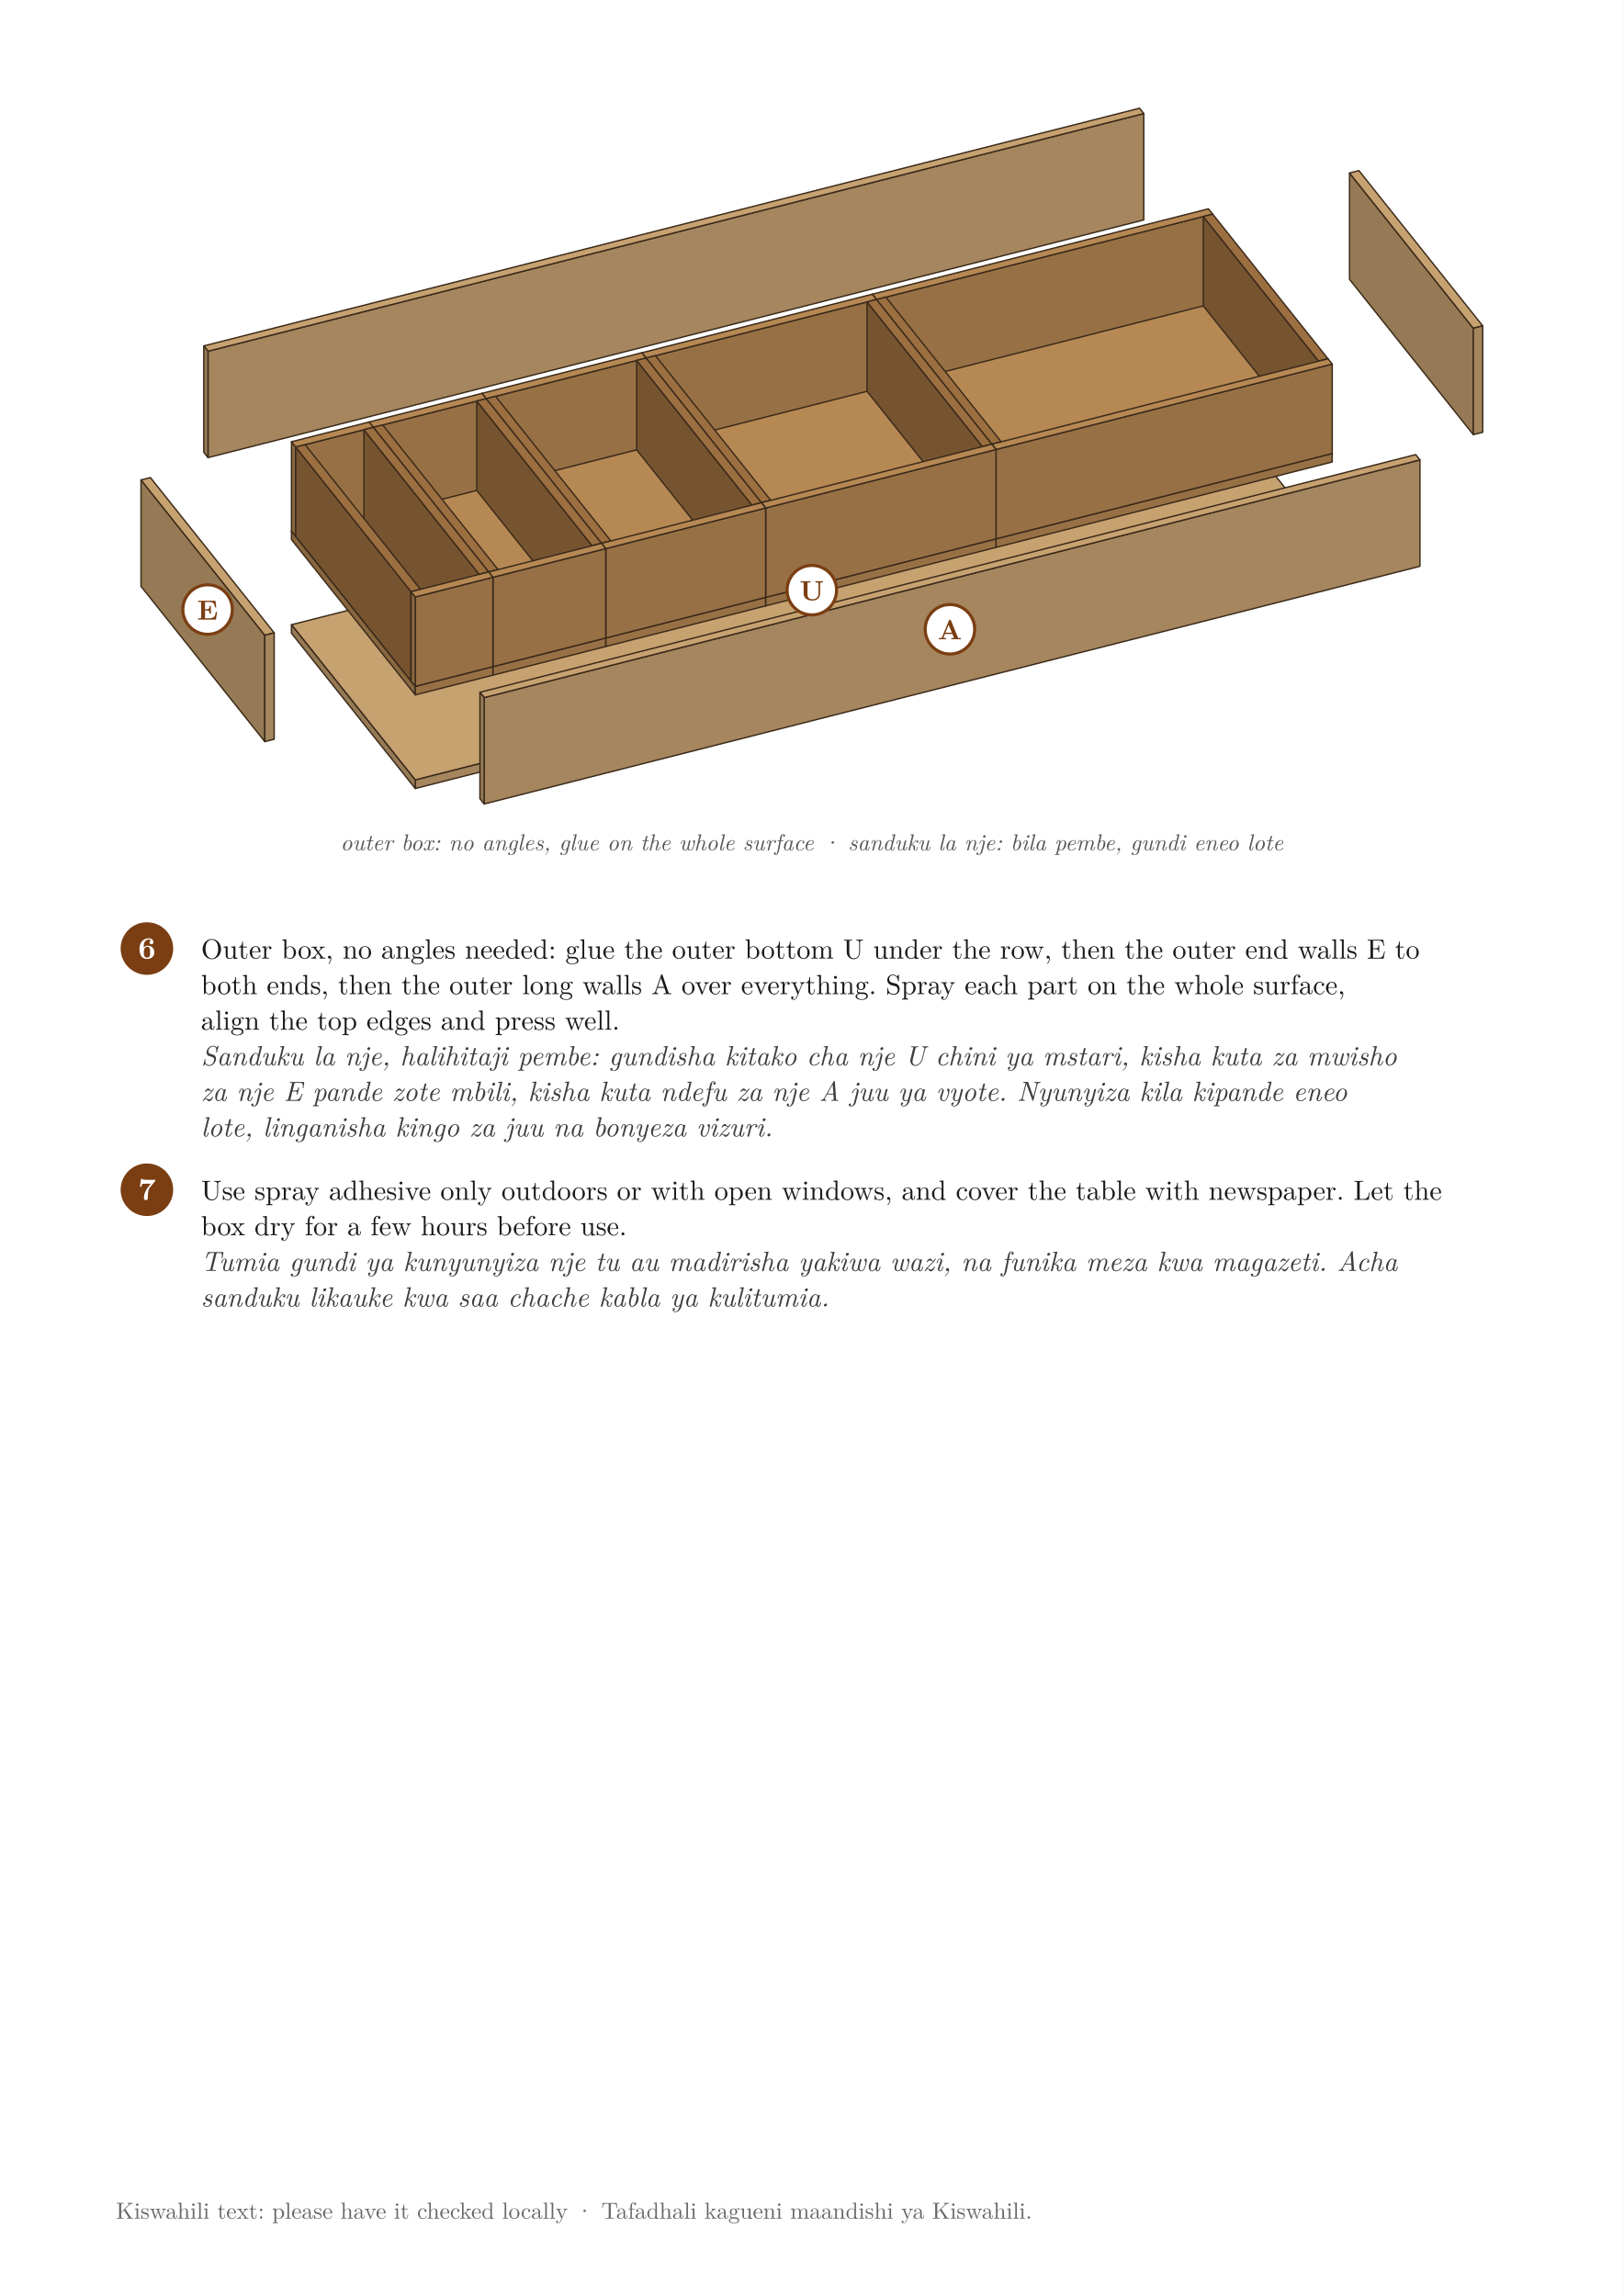
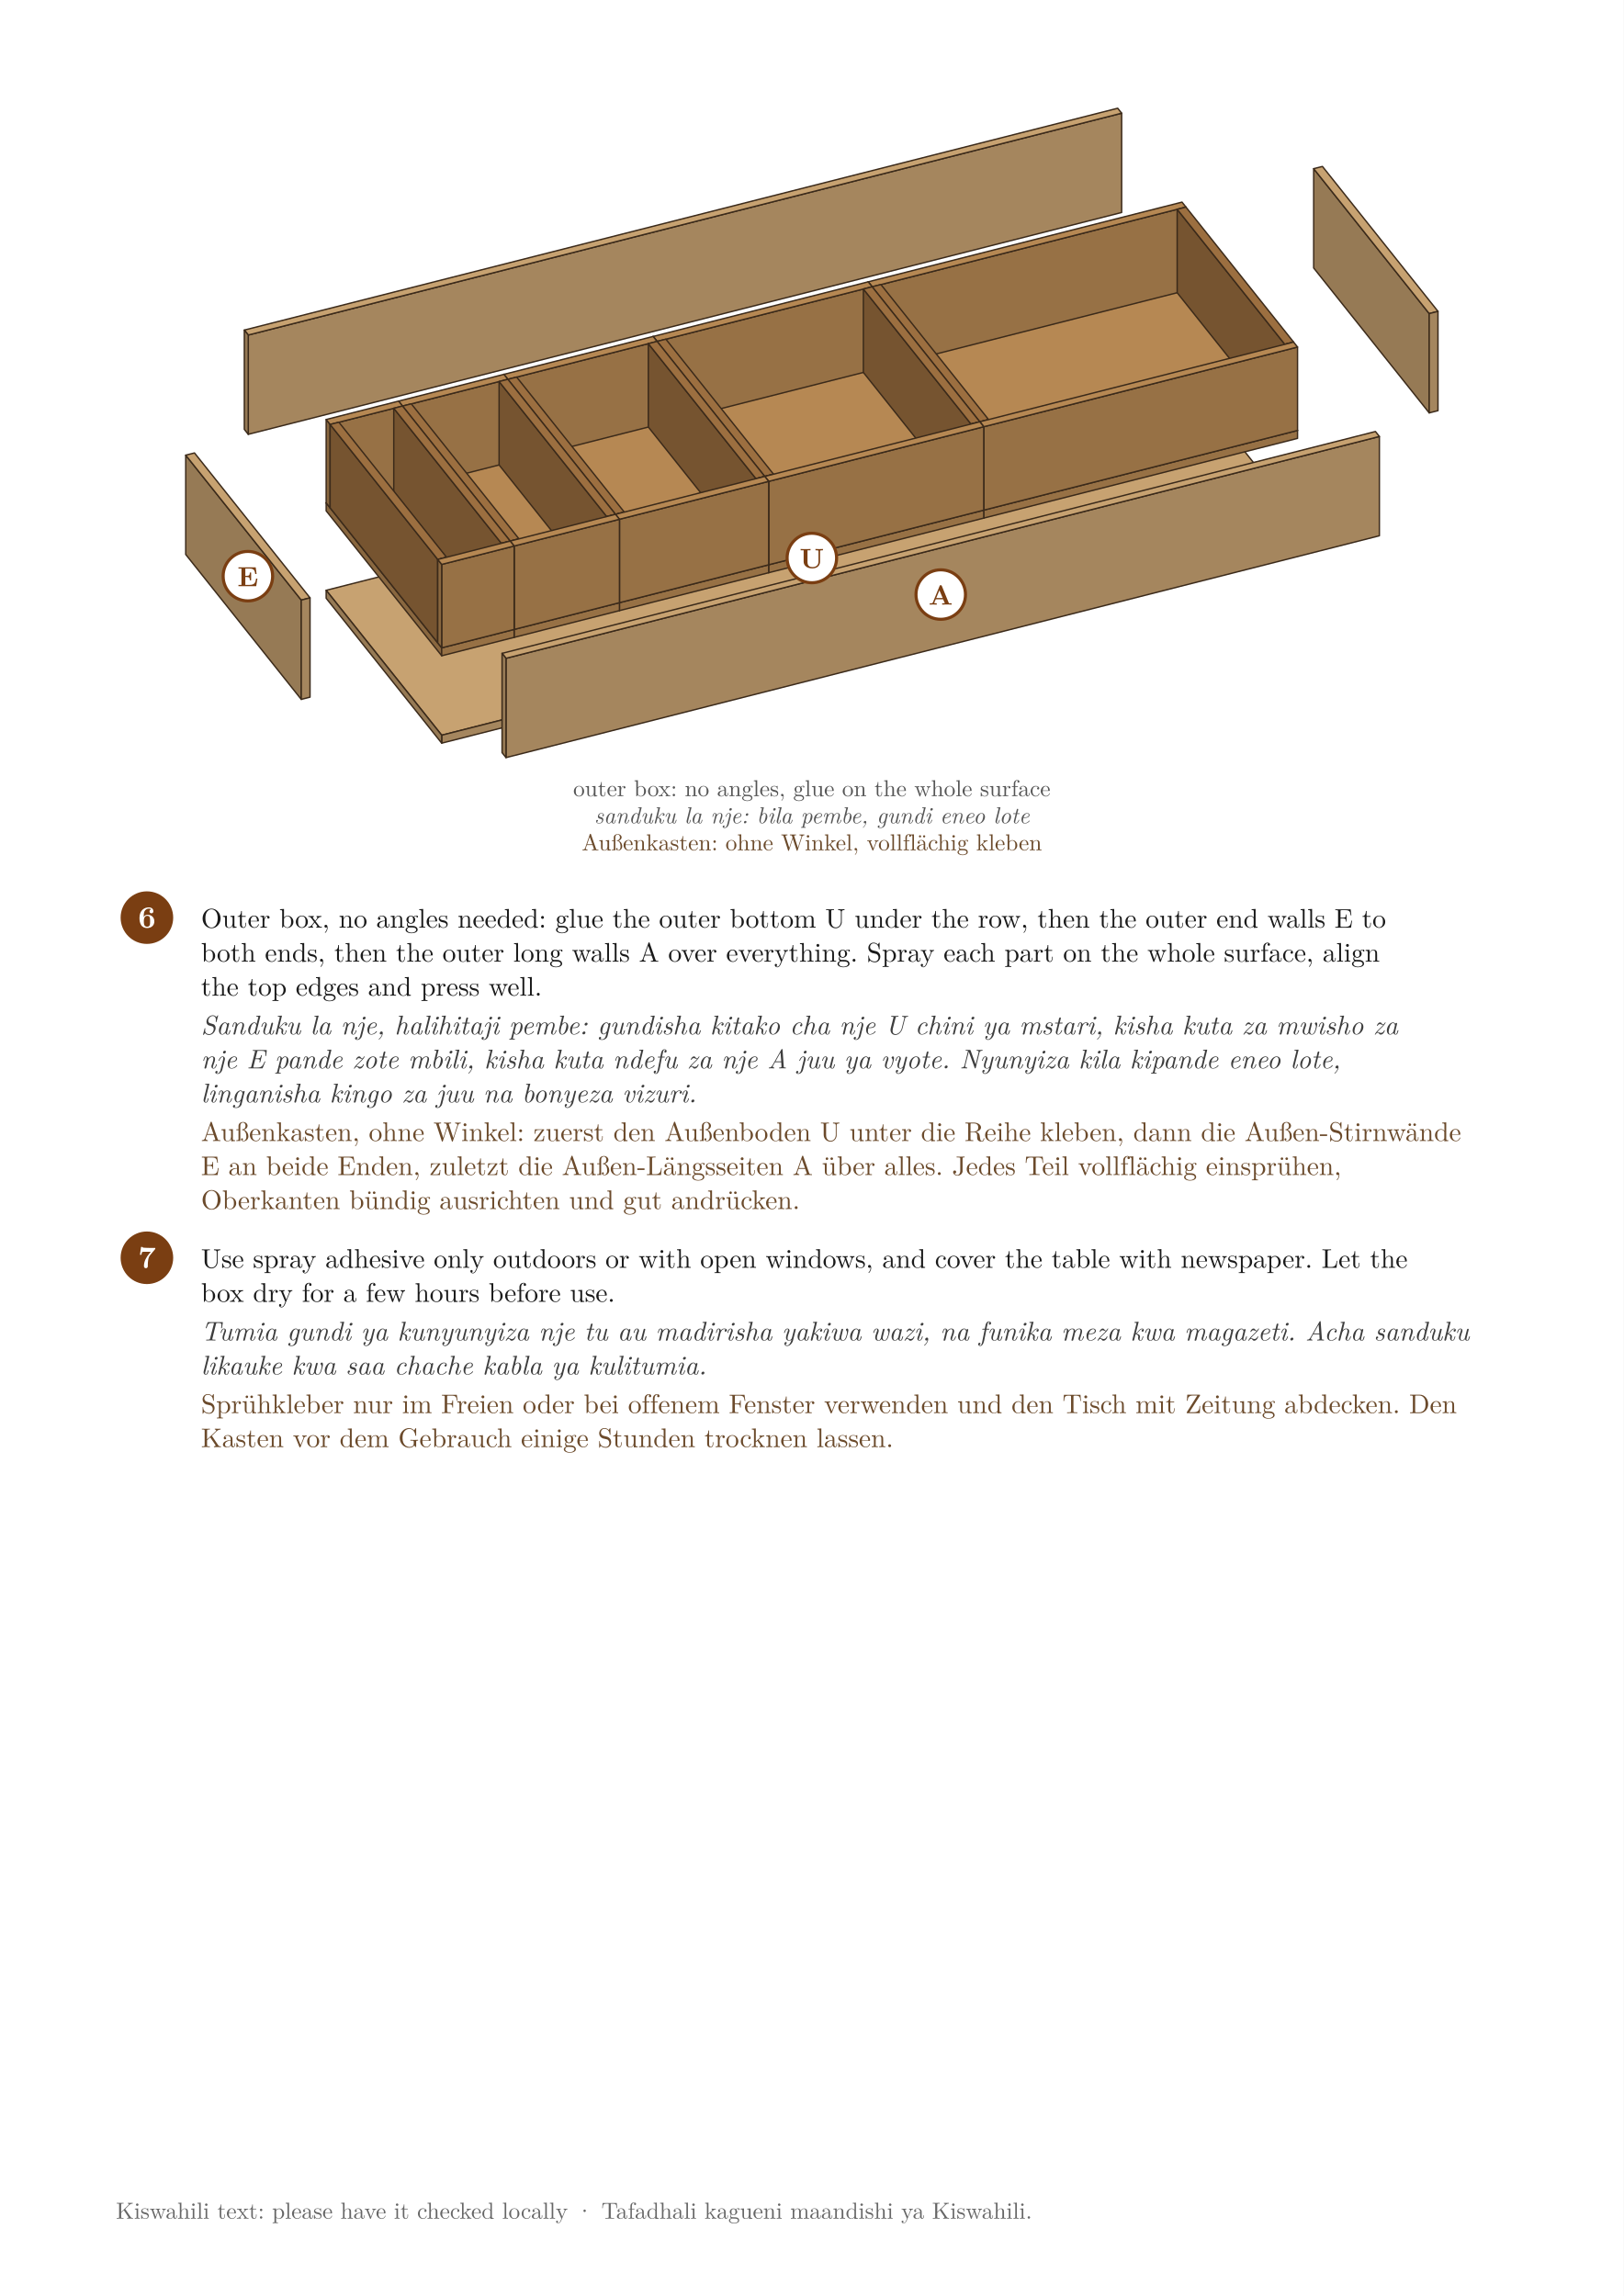
<svg xmlns="http://www.w3.org/2000/svg" width="210mm" height="297mm" viewBox="0 0 210 297" font-family="'Latin Modern Roman', 'CMU Serif', serif">
  <rect width="100%" height="100%" fill="#ffffff" />
-   <path d="M190.548,56.225 L190.548,42.463 L174.538,22.377 L174.538,36.139 L190.548,56.225 Z " fill="#967a55" fill-rule="evenodd" stroke="#3b2a1a" stroke-width="0.18" stroke-linejoin="round" />
-   <path d="M174.538,22.377 L190.548,42.463 L191.764,42.154 L175.754,22.068 L174.538,22.377 Z " fill="#c7a271" fill-rule="evenodd" stroke="#3b2a1a" stroke-width="0.18" stroke-linejoin="round" />
-   <path d="M190.548,56.225 L191.764,55.916 L191.764,42.154 L190.548,42.463 L190.548,56.225 Z " fill="#a5865e" fill-rule="evenodd" stroke="#3b2a1a" stroke-width="0.18" stroke-linejoin="round" />
-   <path d="M26.902,59.195 L147.930,28.449 L147.930,14.687 L26.902,45.432 L26.902,59.195 Z " fill="#a5865e" fill-rule="evenodd" stroke="#3b2a1a" stroke-width="0.18" stroke-linejoin="round" />
-   <path d="M26.355,44.746 L26.902,45.432 L147.930,14.687 L147.382,14.000 L26.355,44.746 Z " fill="#c7a271" fill-rule="evenodd" stroke="#3b2a1a" stroke-width="0.18" stroke-linejoin="round" />
-   <path d="M26.902,59.195 L26.902,45.432 L26.355,44.746 L26.355,58.508 L26.902,59.195 Z " fill="#967a55" fill-rule="evenodd" stroke="#3b2a1a" stroke-width="0.18" stroke-linejoin="round" />
-   <path d="M37.697,80.811 L53.708,100.896 L172.303,70.768 L156.292,50.683 L37.697,80.811 Z " fill="#c7a271" fill-rule="evenodd" stroke="#3b2a1a" stroke-width="0.18" stroke-linejoin="round" />
-   <path d="M53.708,101.997 L172.303,71.869 L172.303,70.768 L53.708,100.896 L53.708,101.997 Z " fill="#a5865e" fill-rule="evenodd" stroke="#3b2a1a" stroke-width="0.18" stroke-linejoin="round" />
-   <path d="M53.708,101.997 L53.708,100.896 L37.697,80.811 L37.697,81.912 L53.708,101.997 Z " fill="#967a55" fill-rule="evenodd" stroke="#3b2a1a" stroke-width="0.18" stroke-linejoin="round" />
-   <path d="M112.807,49.619 L128.818,69.705 L172.303,58.658 L156.292,38.573 L112.807,49.619 Z " fill="#b68853" fill-rule="evenodd" stroke="#3b2a1a" stroke-width="0.18" stroke-linejoin="round" />
-   <path d="M128.818,70.806 L128.818,69.705 L112.807,49.619 L112.807,50.720 L128.818,70.806 Z " fill="#89673f" fill-rule="evenodd" stroke="#3b2a1a" stroke-width="0.18" stroke-linejoin="round" />
-   <path d="M128.818,70.806 L172.303,59.759 L172.303,58.658 L128.818,69.705 L128.818,70.806 Z " fill="#977145" fill-rule="evenodd" stroke="#3b2a1a" stroke-width="0.18" stroke-linejoin="round" />
-   <path d="M113.355,50.306 L156.840,39.259 L156.840,27.699 L113.355,38.746 L113.355,50.306 Z " fill="#977145" fill-rule="evenodd" stroke="#3b2a1a" stroke-width="0.18" stroke-linejoin="round" />
-   <path d="M112.807,38.059 L113.355,38.746 L156.840,27.699 L156.292,27.012 L112.807,38.059 Z " fill="#b68853" fill-rule="evenodd" stroke="#3b2a1a" stroke-width="0.18" stroke-linejoin="round" />
-   <path d="M113.355,50.306 L113.355,38.746 L112.807,38.059 L112.807,49.619 L113.355,50.306 Z " fill="#89673f" fill-rule="evenodd" stroke="#3b2a1a" stroke-width="0.18" stroke-linejoin="round" />
-   <path d="M170.539,58.280 L170.539,46.720 L155.623,28.008 L155.623,39.568 L170.539,58.280 Z " fill="#765430" fill-rule="evenodd" stroke="#3b2a1a" stroke-width="0.18" stroke-linejoin="round" />
-   <path d="M155.623,28.008 L170.539,46.720 L171.755,46.411 L156.840,27.699 L155.623,28.008 Z " fill="#9c6f40" fill-rule="evenodd" stroke="#3b2a1a" stroke-width="0.18" stroke-linejoin="round" />
-   <path d="M170.539,58.280 L171.755,57.971 L171.755,46.411 L170.539,46.720 L170.539,58.280 Z " fill="#815c35" fill-rule="evenodd" stroke="#3b2a1a" stroke-width="0.18" stroke-linejoin="round" />
-   <path d="M128.270,69.018 L128.270,57.458 L113.355,38.746 L113.355,50.306 L128.270,69.018 Z " fill="#765430" fill-rule="evenodd" stroke="#3b2a1a" stroke-width="0.18" stroke-linejoin="round" />
-   <path d="M113.355,38.746 L128.270,57.458 L129.487,57.149 L114.571,38.437 L113.355,38.746 Z " fill="#9c6f40" fill-rule="evenodd" stroke="#3b2a1a" stroke-width="0.18" stroke-linejoin="round" />
-   <path d="M128.270,69.018 L129.487,68.709 L129.487,57.149 L128.270,57.458 L128.270,69.018 Z " fill="#815c35" fill-rule="evenodd" stroke="#3b2a1a" stroke-width="0.18" stroke-linejoin="round" />
-   <path d="M128.818,69.705 L172.303,58.658 L172.303,47.098 L128.818,58.145 L128.818,69.705 Z " fill="#977145" fill-rule="evenodd" stroke="#3b2a1a" stroke-width="0.18" stroke-linejoin="round" />
-   <path d="M128.270,57.458 L128.818,58.145 L172.303,47.098 L171.755,46.411 L128.270,57.458 Z " fill="#b68853" fill-rule="evenodd" stroke="#3b2a1a" stroke-width="0.18" stroke-linejoin="round" />
-   <path d="M128.818,69.705 L128.818,58.145 L128.270,57.458 L128.270,69.018 L128.818,69.705 Z " fill="#89673f" fill-rule="evenodd" stroke="#3b2a1a" stroke-width="0.18" stroke-linejoin="round" />
-   <path d="M83.007,57.190 L99.017,77.275 L128.818,69.705 L112.807,49.619 L83.007,57.190 Z " fill="#b68853" fill-rule="evenodd" stroke="#3b2a1a" stroke-width="0.18" stroke-linejoin="round" />
-   <path d="M99.017,78.376 L99.017,77.275 L83.007,57.190 L83.007,58.291 L99.017,78.376 Z " fill="#89673f" fill-rule="evenodd" stroke="#3b2a1a" stroke-width="0.18" stroke-linejoin="round" />
-   <path d="M99.017,78.376 L128.818,70.806 L128.818,69.980 L128.818,69.705 L99.017,77.275 L99.017,78.376 Z " fill="#977145" fill-rule="evenodd" stroke="#3b2a1a" stroke-width="0.18" stroke-linejoin="round" />
-   <path d="M83.554,57.877 L113.355,50.306 L113.355,41.636 L113.355,38.746 L83.554,46.317 L83.554,57.877 Z " fill="#977145" fill-rule="evenodd" stroke="#3b2a1a" stroke-width="0.18" stroke-linejoin="round" />
-   <path d="M83.007,45.630 L83.554,46.317 L113.355,38.746 L112.807,38.059 L83.007,45.630 Z " fill="#b68853" fill-rule="evenodd" stroke="#3b2a1a" stroke-width="0.18" stroke-linejoin="round" />
-   <path d="M83.554,57.877 L83.554,46.317 L83.007,45.630 L83.007,57.190 L83.554,57.877 Z " fill="#89673f" fill-rule="evenodd" stroke="#3b2a1a" stroke-width="0.18" stroke-linejoin="round" />
-   <path d="M127.054,69.327 L127.054,57.767 L112.138,39.055 L112.138,50.615 L127.054,69.327 Z " fill="#765430" fill-rule="evenodd" stroke="#3b2a1a" stroke-width="0.18" stroke-linejoin="round" />
-   <path d="M112.138,39.055 L127.054,57.767 L128.270,57.458 L113.355,38.746 L112.138,39.055 Z " fill="#9c6f40" fill-rule="evenodd" stroke="#3b2a1a" stroke-width="0.18" stroke-linejoin="round" />
-   <path d="M127.054,69.327 L128.270,69.018 L128.270,57.458 L127.054,57.767 L127.054,69.327 Z " fill="#815c35" fill-rule="evenodd" stroke="#3b2a1a" stroke-width="0.18" stroke-linejoin="round" />
-   <path d="M98.470,76.589 L98.470,65.028 L83.554,46.317 L83.554,57.877 L98.470,76.589 Z " fill="#765430" fill-rule="evenodd" stroke="#3b2a1a" stroke-width="0.18" stroke-linejoin="round" />
-   <path d="M83.554,46.317 L98.470,65.028 L99.686,64.719 L84.770,46.008 L83.554,46.317 Z " fill="#9c6f40" fill-rule="evenodd" stroke="#3b2a1a" stroke-width="0.18" stroke-linejoin="round" />
-   <path d="M98.470,76.589 L99.686,76.280 L99.686,64.719 L98.470,65.028 L98.470,76.589 Z " fill="#815c35" fill-rule="evenodd" stroke="#3b2a1a" stroke-width="0.18" stroke-linejoin="round" />
-   <path d="M99.017,77.275 L128.818,69.705 L128.818,61.035 L128.818,58.145 L99.017,65.715 L99.017,77.275 Z " fill="#977145" fill-rule="evenodd" stroke="#3b2a1a" stroke-width="0.18" stroke-linejoin="round" />
-   <path d="M98.470,65.028 L99.017,65.715 L128.818,58.145 L128.270,57.458 L98.470,65.028 Z " fill="#b68853" fill-rule="evenodd" stroke="#3b2a1a" stroke-width="0.18" stroke-linejoin="round" />
-   <path d="M99.017,77.275 L99.017,65.715 L98.470,65.028 L98.470,76.589 L99.017,77.275 Z " fill="#89673f" fill-rule="evenodd" stroke="#3b2a1a" stroke-width="0.18" stroke-linejoin="round" />
-   <path d="M62.329,62.443 L78.339,82.528 L99.017,77.275 L83.007,57.190 L62.329,62.443 Z " fill="#b68853" fill-rule="evenodd" stroke="#3b2a1a" stroke-width="0.18" stroke-linejoin="round" />
-   <path d="M78.339,83.629 L78.339,82.528 L62.329,62.443 L62.329,63.544 L78.339,83.629 Z " fill="#89673f" fill-rule="evenodd" stroke="#3b2a1a" stroke-width="0.18" stroke-linejoin="round" />
-   <path d="M78.339,83.629 L99.017,78.376 L99.017,77.275 L78.339,82.528 L78.339,83.629 Z " fill="#977145" fill-rule="evenodd" stroke="#3b2a1a" stroke-width="0.18" stroke-linejoin="round" />
-   <path d="M62.876,63.130 L83.554,57.877 L83.554,46.317 L62.876,51.570 L62.876,63.130 Z " fill="#977145" fill-rule="evenodd" stroke="#3b2a1a" stroke-width="0.18" stroke-linejoin="round" />
-   <path d="M62.876,63.130 L62.876,51.570 L62.329,50.883 L62.329,62.443 L62.876,63.130 Z " fill="#89673f" fill-rule="evenodd" stroke="#3b2a1a" stroke-width="0.18" stroke-linejoin="round" />
-   <path d="M62.329,50.883 L62.876,51.570 L83.554,46.317 L83.007,45.630 L62.329,50.883 Z " fill="#b68853" fill-rule="evenodd" stroke="#3b2a1a" stroke-width="0.18" stroke-linejoin="round" />
-   <path d="M97.253,76.898 L97.253,65.337 L82.338,46.626 L82.338,58.186 L97.253,76.898 Z " fill="#765430" fill-rule="evenodd" stroke="#3b2a1a" stroke-width="0.18" stroke-linejoin="round" />
-   <path d="M82.338,46.626 L97.253,65.337 L98.470,65.028 L83.554,46.317 L82.338,46.626 Z " fill="#9c6f40" fill-rule="evenodd" stroke="#3b2a1a" stroke-width="0.18" stroke-linejoin="round" />
-   <path d="M97.253,76.898 L98.470,76.589 L98.470,65.028 L97.253,65.337 L97.253,76.898 Z " fill="#815c35" fill-rule="evenodd" stroke="#3b2a1a" stroke-width="0.18" stroke-linejoin="round" />
-   <path d="M77.792,81.842 L77.792,70.281 L62.876,51.570 L62.876,63.130 L77.792,81.842 Z " fill="#765430" fill-rule="evenodd" stroke="#3b2a1a" stroke-width="0.18" stroke-linejoin="round" />
-   <path d="M62.876,51.570 L77.792,70.281 L79.008,69.972 L64.092,51.261 L62.876,51.570 Z " fill="#9c6f40" fill-rule="evenodd" stroke="#3b2a1a" stroke-width="0.18" stroke-linejoin="round" />
-   <path d="M77.792,81.842 L79.008,81.533 L79.008,69.972 L77.792,70.281 L77.792,81.842 Z " fill="#815c35" fill-rule="evenodd" stroke="#3b2a1a" stroke-width="0.18" stroke-linejoin="round" />
-   <path d="M78.339,82.528 L99.017,77.275 L99.017,65.715 L78.339,70.968 L78.339,82.528 Z " fill="#977145" fill-rule="evenodd" stroke="#3b2a1a" stroke-width="0.18" stroke-linejoin="round" />
-   <path d="M78.339,82.528 L78.339,70.968 L77.792,70.281 L77.792,81.842 L78.339,82.528 Z " fill="#89673f" fill-rule="evenodd" stroke="#3b2a1a" stroke-width="0.18" stroke-linejoin="round" />
-   <path d="M77.792,70.281 L78.339,70.968 L99.017,65.715 L98.470,65.028 L77.792,70.281 Z " fill="#b68853" fill-rule="evenodd" stroke="#3b2a1a" stroke-width="0.18" stroke-linejoin="round" />
-   <path d="M47.732,66.151 L63.743,86.236 L78.339,82.528 L62.329,62.443 L47.732,66.151 Z " fill="#b68853" fill-rule="evenodd" stroke="#3b2a1a" stroke-width="0.18" stroke-linejoin="round" />
-   <path d="M63.743,87.337 L63.743,86.236 L47.732,66.151 L47.732,67.252 L63.743,87.337 Z " fill="#89673f" fill-rule="evenodd" stroke="#3b2a1a" stroke-width="0.18" stroke-linejoin="round" />
-   <path d="M63.743,87.337 L78.339,83.629 L78.339,82.528 L63.743,86.236 L63.743,87.337 Z " fill="#977145" fill-rule="evenodd" stroke="#3b2a1a" stroke-width="0.18" stroke-linejoin="round" />
-   <path d="M48.280,66.838 L62.876,63.130 L62.876,51.570 L48.280,55.278 L48.280,66.838 Z " fill="#977145" fill-rule="evenodd" stroke="#3b2a1a" stroke-width="0.18" stroke-linejoin="round" />
-   <path d="M48.280,66.838 L48.280,55.278 L47.732,54.591 L47.732,66.151 L48.280,66.838 Z " fill="#89673f" fill-rule="evenodd" stroke="#3b2a1a" stroke-width="0.18" stroke-linejoin="round" />
-   <path d="M47.732,54.591 L48.280,55.278 L62.876,51.570 L62.329,50.883 L47.732,54.591 Z " fill="#b68853" fill-rule="evenodd" stroke="#3b2a1a" stroke-width="0.18" stroke-linejoin="round" />
-   <path d="M76.575,82.151 L76.575,70.590 L61.660,51.879 L61.660,63.439 L76.575,82.151 Z " fill="#765430" fill-rule="evenodd" stroke="#3b2a1a" stroke-width="0.18" stroke-linejoin="round" />
-   <path d="M61.660,51.879 L76.575,70.590 L77.792,70.281 L62.876,51.570 L61.660,51.879 Z " fill="#9c6f40" fill-rule="evenodd" stroke="#3b2a1a" stroke-width="0.18" stroke-linejoin="round" />
-   <path d="M76.575,82.151 L77.792,81.842 L77.792,70.281 L76.575,70.590 L76.575,82.151 Z " fill="#815c35" fill-rule="evenodd" stroke="#3b2a1a" stroke-width="0.18" stroke-linejoin="round" />
-   <path d="M63.195,85.550 L63.195,73.990 L48.280,55.278 L48.280,66.838 L63.195,85.550 Z " fill="#765430" fill-rule="evenodd" stroke="#3b2a1a" stroke-width="0.18" stroke-linejoin="round" />
-   <path d="M48.280,55.278 L63.195,73.990 L64.412,73.681 L49.496,54.969 L48.280,55.278 Z " fill="#9c6f40" fill-rule="evenodd" stroke="#3b2a1a" stroke-width="0.18" stroke-linejoin="round" />
-   <path d="M63.195,85.550 L64.412,85.241 L64.412,73.681 L63.195,73.990 L63.195,85.550 Z " fill="#815c35" fill-rule="evenodd" stroke="#3b2a1a" stroke-width="0.18" stroke-linejoin="round" />
-   <path d="M63.743,86.236 L78.339,82.528 L78.339,70.968 L63.743,74.676 L63.743,86.236 Z " fill="#977145" fill-rule="evenodd" stroke="#3b2a1a" stroke-width="0.18" stroke-linejoin="round" />
-   <path d="M63.743,86.236 L63.743,74.676 L63.195,73.990 L63.195,85.550 L63.743,86.236 Z " fill="#89673f" fill-rule="evenodd" stroke="#3b2a1a" stroke-width="0.18" stroke-linejoin="round" />
-   <path d="M63.195,73.990 L63.743,74.676 L78.339,70.968 L77.792,70.281 L63.195,73.990 Z " fill="#b68853" fill-rule="evenodd" stroke="#3b2a1a" stroke-width="0.18" stroke-linejoin="round" />
-   <path d="M37.697,68.700 L53.708,88.786 L63.743,86.236 L47.732,66.151 L37.697,68.700 Z " fill="#b68853" fill-rule="evenodd" stroke="#3b2a1a" stroke-width="0.18" stroke-linejoin="round" />
-   <path d="M53.708,89.887 L53.708,88.786 L37.697,68.700 L37.697,69.801 L53.708,89.887 Z " fill="#89673f" fill-rule="evenodd" stroke="#3b2a1a" stroke-width="0.18" stroke-linejoin="round" />
-   <path d="M53.708,89.887 L63.743,87.337 L63.743,86.236 L53.708,88.786 L53.708,89.887 Z " fill="#977145" fill-rule="evenodd" stroke="#3b2a1a" stroke-width="0.18" stroke-linejoin="round" />
-   <path d="M38.245,69.387 L48.280,66.838 L48.280,55.278 L38.245,57.827 L38.245,69.387 Z " fill="#977145" fill-rule="evenodd" stroke="#3b2a1a" stroke-width="0.18" stroke-linejoin="round" />
-   <path d="M38.245,69.387 L38.245,57.827 L37.697,57.140 L37.697,68.700 L38.245,69.387 Z " fill="#89673f" fill-rule="evenodd" stroke="#3b2a1a" stroke-width="0.18" stroke-linejoin="round" />
-   <path d="M37.697,57.140 L38.245,57.827 L48.280,55.278 L47.732,54.591 L37.697,57.140 Z " fill="#b68853" fill-rule="evenodd" stroke="#3b2a1a" stroke-width="0.18" stroke-linejoin="round" />
-   <path d="M61.979,85.859 L61.979,74.299 L47.063,55.587 L47.063,67.147 L61.979,85.859 Z " fill="#765430" fill-rule="evenodd" stroke="#3b2a1a" stroke-width="0.18" stroke-linejoin="round" />
-   <path d="M47.063,55.587 L61.979,74.299 L63.195,73.990 L48.280,55.278 L47.063,55.587 Z " fill="#9c6f40" fill-rule="evenodd" stroke="#3b2a1a" stroke-width="0.18" stroke-linejoin="round" />
-   <path d="M61.979,85.859 L63.195,85.550 L63.195,73.990 L61.979,74.299 L61.979,85.859 Z " fill="#815c35" fill-rule="evenodd" stroke="#3b2a1a" stroke-width="0.18" stroke-linejoin="round" />
-   <path d="M53.160,88.099 L53.160,76.539 L38.245,57.827 L38.245,69.387 L53.160,88.099 Z " fill="#765430" fill-rule="evenodd" stroke="#3b2a1a" stroke-width="0.18" stroke-linejoin="round" />
-   <path d="M38.245,57.827 L53.160,76.539 L54.377,76.230 L39.461,57.518 L38.245,57.827 Z " fill="#9c6f40" fill-rule="evenodd" stroke="#3b2a1a" stroke-width="0.18" stroke-linejoin="round" />
-   <path d="M53.160,88.099 L54.377,87.790 L54.377,76.230 L53.160,76.539 L53.160,88.099 Z " fill="#815c35" fill-rule="evenodd" stroke="#3b2a1a" stroke-width="0.18" stroke-linejoin="round" />
-   <path d="M53.708,88.786 L63.743,86.236 L63.743,74.676 L53.708,77.225 L53.708,88.786 Z " fill="#977145" fill-rule="evenodd" stroke="#3b2a1a" stroke-width="0.18" stroke-linejoin="round" />
-   <path d="M53.708,88.786 L53.708,77.225 L53.160,76.539 L53.160,88.099 L53.708,88.786 Z " fill="#89673f" fill-rule="evenodd" stroke="#3b2a1a" stroke-width="0.18" stroke-linejoin="round" />
-   <path d="M53.160,76.539 L53.708,77.225 L63.743,74.676 L63.195,73.990 L53.160,76.539 Z " fill="#b68853" fill-rule="evenodd" stroke="#3b2a1a" stroke-width="0.18" stroke-linejoin="round" />
-   <path d="M62.618,104.000 L183.645,73.254 L183.645,59.492 L62.618,90.238 L62.618,104.000 Z " fill="#a5865e" fill-rule="evenodd" stroke="#3b2a1a" stroke-width="0.18" stroke-linejoin="round" />
-   <path d="M62.070,89.551 L62.618,90.238 L183.645,59.492 L183.098,58.805 L62.070,89.551 Z " fill="#c7a271" fill-rule="evenodd" stroke="#3b2a1a" stroke-width="0.18" stroke-linejoin="round" />
-   <path d="M62.618,104.000 L62.618,90.238 L62.070,89.551 L62.070,103.313 L62.618,104.000 Z " fill="#967a55" fill-rule="evenodd" stroke="#3b2a1a" stroke-width="0.18" stroke-linejoin="round" />
-   <path d="M34.246,95.932 L34.246,82.170 L18.236,62.084 L18.236,75.846 L34.246,95.932 Z " fill="#967a55" fill-rule="evenodd" stroke="#3b2a1a" stroke-width="0.18" stroke-linejoin="round" />
-   <path d="M18.236,62.084 L34.246,82.170 L35.462,81.861 L19.452,61.775 L18.236,62.084 Z " fill="#c7a271" fill-rule="evenodd" stroke="#3b2a1a" stroke-width="0.18" stroke-linejoin="round" />
-   <path d="M34.246,95.932 L35.462,95.623 L35.462,81.861 L34.246,82.170 L34.246,95.932 Z " fill="#a5865e" fill-rule="evenodd" stroke="#3b2a1a" stroke-width="0.18" stroke-linejoin="round" />
-   <circle cx="122.86" cy="81.40" r="3.2" fill="#ffffff" stroke="#7a3e12" stroke-width="0.4" />
-   <text x="122.86" y="82.70" font-size="3.60" text-anchor="middle" fill="#7a3e12" font-weight="bold">A</text>
-   <circle cx="26.85" cy="78.85" r="3.2" fill="#ffffff" stroke="#7a3e12" stroke-width="0.4" />
-   <text x="26.85" y="80.15" font-size="3.60" text-anchor="middle" fill="#7a3e12" font-weight="bold">E</text>
-   <circle cx="105.00" cy="76.34" r="3.2" fill="#ffffff" stroke="#7a3e12" stroke-width="0.4" />
-   <text x="105.00" y="77.64" font-size="3.60" text-anchor="middle" fill="#7a3e12" font-weight="bold">U</text>
-   <text x="105.00" y="110.00" font-size="3.00" text-anchor="middle" fill="#555" font-style="italic">outer box: no angles, glue on the whole surface · sanduku la nje: bila pembe, gundi eneo lote</text>
-   <circle cx="19" cy="122.70" r="3.4" fill="#7a3e12" />
-   <text x="19.00" y="124.00" font-size="4.00" text-anchor="middle" fill="#fff" font-weight="bold">6</text>
-   <text x="26.00" y="124.00" font-size="3.60" text-anchor="start" fill="#1a1a1a">Outer box, no angles needed: glue the outer bottom U under the row, then the outer end walls E to</text>
-   <text x="26.00" y="128.60" font-size="3.60" text-anchor="start" fill="#1a1a1a">both ends, then the outer long walls A over everything. Spray each part on the whole surface,</text>
-   <text x="26.00" y="133.20" font-size="3.60" text-anchor="start" fill="#1a1a1a">align the top edges and press well.</text>
-   <text x="26.00" y="137.80" font-size="3.60" text-anchor="start" fill="#3d3d3d" font-style="italic">Sanduku la nje, halihitaji pembe: gundisha kitako cha nje U chini ya mstari, kisha kuta za mwisho</text>
-   <text x="26.00" y="142.40" font-size="3.60" text-anchor="start" fill="#3d3d3d" font-style="italic">za nje E pande zote mbili, kisha kuta ndefu za nje A juu ya vyote. Nyunyiza kila kipande eneo</text>
-   <text x="26.00" y="147.00" font-size="3.60" text-anchor="start" fill="#3d3d3d" font-style="italic">lote, linganisha kingo za juu na bonyeza vizuri.</text>
-   <circle cx="19" cy="153.90" r="3.4" fill="#7a3e12" />
-   <text x="19.00" y="155.20" font-size="4.00" text-anchor="middle" fill="#fff" font-weight="bold">7</text>
-   <text x="26.00" y="155.20" font-size="3.60" text-anchor="start" fill="#1a1a1a">Use spray adhesive only outdoors or with open windows, and cover the table with newspaper. Let the</text>
-   <text x="26.00" y="159.80" font-size="3.60" text-anchor="start" fill="#1a1a1a">box dry for a few hours before use.</text>
-   <text x="26.00" y="164.40" font-size="3.60" text-anchor="start" fill="#3d3d3d" font-style="italic">Tumia gundi ya kunyunyiza nje tu au madirisha yakiwa wazi, na funika meza kwa magazeti. Acha</text>
-   <text x="26.00" y="169.00" font-size="3.60" text-anchor="start" fill="#3d3d3d" font-style="italic">sanduku likauke kwa saa chache kabla ya kulitumia.</text>
+   <path d="M184.845,53.410 L184.845,40.565 L169.902,21.819 L169.902,34.664 L184.845,53.410 Z " fill="#967a55" fill-rule="evenodd" stroke="#3b2a1a" stroke-width="0.18" stroke-linejoin="round" />
+   <path d="M169.902,21.819 L184.845,40.565 L185.980,40.277 L171.037,21.531 L169.902,21.819 Z " fill="#c7a271" fill-rule="evenodd" stroke="#3b2a1a" stroke-width="0.18" stroke-linejoin="round" />
+   <path d="M184.845,53.410 L185.980,53.121 L185.980,40.277 L184.845,40.565 L184.845,53.410 Z " fill="#a5865e" fill-rule="evenodd" stroke="#3b2a1a" stroke-width="0.18" stroke-linejoin="round" />
+   <path d="M32.109,56.182 L145.068,27.486 L145.068,14.641 L32.109,43.337 L32.109,56.182 Z " fill="#a5865e" fill-rule="evenodd" stroke="#3b2a1a" stroke-width="0.18" stroke-linejoin="round" />
+   <path d="M31.598,42.696 L32.109,43.337 L145.068,14.641 L144.557,14.000 L31.598,42.696 Z " fill="#c7a271" fill-rule="evenodd" stroke="#3b2a1a" stroke-width="0.18" stroke-linejoin="round" />
+   <path d="M32.109,56.182 L32.109,43.337 L31.598,42.696 L31.598,55.541 L32.109,56.182 Z " fill="#967a55" fill-rule="evenodd" stroke="#3b2a1a" stroke-width="0.18" stroke-linejoin="round" />
+   <path d="M42.184,76.357 L57.127,95.103 L167.816,66.984 L152.873,48.238 L42.184,76.357 Z " fill="#c7a271" fill-rule="evenodd" stroke="#3b2a1a" stroke-width="0.18" stroke-linejoin="round" />
+   <path d="M57.127,96.131 L167.816,68.011 L167.816,66.984 L57.127,95.103 L57.127,96.131 Z " fill="#a5865e" fill-rule="evenodd" stroke="#3b2a1a" stroke-width="0.18" stroke-linejoin="round" />
+   <path d="M57.127,96.131 L57.127,95.103 L42.184,76.357 L42.184,77.385 L57.127,96.131 Z " fill="#967a55" fill-rule="evenodd" stroke="#3b2a1a" stroke-width="0.18" stroke-linejoin="round" />
+   <path d="M112.287,47.245 L127.230,65.991 L167.816,55.681 L152.873,36.934 L112.287,47.245 Z " fill="#b68853" fill-rule="evenodd" stroke="#3b2a1a" stroke-width="0.18" stroke-linejoin="round" />
+   <path d="M127.230,67.019 L127.230,65.991 L112.287,47.245 L112.287,48.272 L127.230,67.019 Z " fill="#89673f" fill-rule="evenodd" stroke="#3b2a1a" stroke-width="0.18" stroke-linejoin="round" />
+   <path d="M127.230,67.019 L167.816,56.708 L167.816,55.681 L127.230,65.991 L127.230,67.019 Z " fill="#977145" fill-rule="evenodd" stroke="#3b2a1a" stroke-width="0.18" stroke-linejoin="round" />
+   <path d="M112.798,47.886 L153.384,37.575 L153.384,26.786 L112.798,37.096 L112.798,47.886 Z " fill="#977145" fill-rule="evenodd" stroke="#3b2a1a" stroke-width="0.18" stroke-linejoin="round" />
+   <path d="M112.287,36.455 L112.798,37.096 L153.384,26.786 L152.873,26.145 L112.287,36.455 Z " fill="#b68853" fill-rule="evenodd" stroke="#3b2a1a" stroke-width="0.18" stroke-linejoin="round" />
+   <path d="M112.798,47.886 L112.798,37.096 L112.287,36.455 L112.287,47.245 L112.798,47.886 Z " fill="#89673f" fill-rule="evenodd" stroke="#3b2a1a" stroke-width="0.18" stroke-linejoin="round" />
+   <path d="M166.170,55.328 L166.170,44.539 L152.248,27.074 L152.248,37.864 L166.170,55.328 Z " fill="#765430" fill-rule="evenodd" stroke="#3b2a1a" stroke-width="0.18" stroke-linejoin="round" />
+   <path d="M152.248,27.074 L166.170,44.539 L167.305,44.250 L153.384,26.786 L152.248,27.074 Z " fill="#9c6f40" fill-rule="evenodd" stroke="#3b2a1a" stroke-width="0.18" stroke-linejoin="round" />
+   <path d="M166.170,55.328 L167.305,55.040 L167.305,44.250 L166.170,44.539 L166.170,55.328 Z " fill="#815c35" fill-rule="evenodd" stroke="#3b2a1a" stroke-width="0.18" stroke-linejoin="round" />
+   <path d="M126.719,65.350 L126.719,54.561 L112.798,37.096 L112.798,47.886 L126.719,65.350 Z " fill="#765430" fill-rule="evenodd" stroke="#3b2a1a" stroke-width="0.18" stroke-linejoin="round" />
+   <path d="M112.798,37.096 L126.719,54.561 L127.854,54.272 L113.933,36.808 L112.798,37.096 Z " fill="#9c6f40" fill-rule="evenodd" stroke="#3b2a1a" stroke-width="0.18" stroke-linejoin="round" />
+   <path d="M126.719,65.350 L127.854,65.062 L127.854,54.272 L126.719,54.561 L126.719,65.350 Z " fill="#815c35" fill-rule="evenodd" stroke="#3b2a1a" stroke-width="0.18" stroke-linejoin="round" />
+   <path d="M127.230,65.991 L167.816,55.681 L167.816,44.891 L127.230,55.202 L127.230,65.991 Z " fill="#977145" fill-rule="evenodd" stroke="#3b2a1a" stroke-width="0.18" stroke-linejoin="round" />
+   <path d="M126.719,54.561 L127.230,55.202 L167.816,44.891 L167.305,44.250 L126.719,54.561 Z " fill="#b68853" fill-rule="evenodd" stroke="#3b2a1a" stroke-width="0.18" stroke-linejoin="round" />
+   <path d="M127.230,65.991 L127.230,55.202 L126.719,54.561 L126.719,65.350 L127.230,65.991 Z " fill="#89673f" fill-rule="evenodd" stroke="#3b2a1a" stroke-width="0.18" stroke-linejoin="round" />
+   <path d="M84.473,54.311 L99.416,73.057 L127.230,65.991 L112.287,47.245 L84.473,54.311 Z " fill="#b68853" fill-rule="evenodd" stroke="#3b2a1a" stroke-width="0.18" stroke-linejoin="round" />
+   <path d="M99.416,74.084 L99.416,73.057 L84.473,54.311 L84.473,55.338 L99.416,74.084 Z " fill="#89673f" fill-rule="evenodd" stroke="#3b2a1a" stroke-width="0.18" stroke-linejoin="round" />
+   <path d="M99.416,74.084 L127.230,67.019 L127.230,66.248 L127.230,65.991 L99.416,73.057 L99.416,74.084 Z " fill="#977145" fill-rule="evenodd" stroke="#3b2a1a" stroke-width="0.18" stroke-linejoin="round" />
+   <path d="M84.984,54.952 L112.798,47.886 L112.798,39.794 L112.798,37.096 L84.984,44.162 L84.984,54.952 Z " fill="#977145" fill-rule="evenodd" stroke="#3b2a1a" stroke-width="0.18" stroke-linejoin="round" />
+   <path d="M84.473,43.521 L84.984,44.162 L112.798,37.096 L112.287,36.455 L84.473,43.521 Z " fill="#b68853" fill-rule="evenodd" stroke="#3b2a1a" stroke-width="0.18" stroke-linejoin="round" />
+   <path d="M84.984,54.952 L84.984,44.162 L84.473,43.521 L84.473,54.311 L84.984,54.952 Z " fill="#89673f" fill-rule="evenodd" stroke="#3b2a1a" stroke-width="0.18" stroke-linejoin="round" />
+   <path d="M125.584,65.639 L125.584,54.849 L111.663,37.385 L111.663,48.174 L125.584,65.639 Z " fill="#765430" fill-rule="evenodd" stroke="#3b2a1a" stroke-width="0.18" stroke-linejoin="round" />
+   <path d="M111.663,37.385 L125.584,54.849 L126.719,54.561 L112.798,37.096 L111.663,37.385 Z " fill="#9c6f40" fill-rule="evenodd" stroke="#3b2a1a" stroke-width="0.18" stroke-linejoin="round" />
+   <path d="M125.584,65.639 L126.719,65.350 L126.719,54.561 L125.584,54.849 L125.584,65.639 Z " fill="#815c35" fill-rule="evenodd" stroke="#3b2a1a" stroke-width="0.18" stroke-linejoin="round" />
+   <path d="M98.905,72.416 L98.905,61.627 L84.984,44.162 L84.984,54.952 L98.905,72.416 Z " fill="#765430" fill-rule="evenodd" stroke="#3b2a1a" stroke-width="0.18" stroke-linejoin="round" />
+   <path d="M84.984,44.162 L98.905,61.627 L100.040,61.338 L86.119,43.874 L84.984,44.162 Z " fill="#9c6f40" fill-rule="evenodd" stroke="#3b2a1a" stroke-width="0.18" stroke-linejoin="round" />
+   <path d="M98.905,72.416 L100.040,72.128 L100.040,61.338 L98.905,61.627 L98.905,72.416 Z " fill="#815c35" fill-rule="evenodd" stroke="#3b2a1a" stroke-width="0.18" stroke-linejoin="round" />
+   <path d="M99.416,73.057 L127.230,65.991 L127.230,57.899 L127.230,55.202 L99.416,62.267 L99.416,73.057 Z " fill="#977145" fill-rule="evenodd" stroke="#3b2a1a" stroke-width="0.18" stroke-linejoin="round" />
+   <path d="M98.905,61.627 L99.416,62.267 L127.230,55.202 L126.719,54.561 L98.905,61.627 Z " fill="#b68853" fill-rule="evenodd" stroke="#3b2a1a" stroke-width="0.18" stroke-linejoin="round" />
+   <path d="M99.416,73.057 L99.416,62.267 L98.905,61.627 L98.905,72.416 L99.416,73.057 Z " fill="#89673f" fill-rule="evenodd" stroke="#3b2a1a" stroke-width="0.18" stroke-linejoin="round" />
+   <path d="M65.173,59.214 L80.116,77.960 L99.416,73.057 L84.473,54.311 L65.173,59.214 Z " fill="#b68853" fill-rule="evenodd" stroke="#3b2a1a" stroke-width="0.18" stroke-linejoin="round" />
+   <path d="M80.116,78.987 L80.116,77.960 L65.173,59.214 L65.173,60.241 L80.116,78.987 Z " fill="#89673f" fill-rule="evenodd" stroke="#3b2a1a" stroke-width="0.18" stroke-linejoin="round" />
+   <path d="M80.116,78.987 L99.416,74.084 L99.416,73.057 L80.116,77.960 L80.116,78.987 Z " fill="#977145" fill-rule="evenodd" stroke="#3b2a1a" stroke-width="0.18" stroke-linejoin="round" />
+   <path d="M65.684,59.854 L84.984,54.952 L84.984,44.162 L65.684,49.065 L65.684,59.854 Z " fill="#977145" fill-rule="evenodd" stroke="#3b2a1a" stroke-width="0.18" stroke-linejoin="round" />
+   <path d="M65.684,59.854 L65.684,49.065 L65.173,48.424 L65.173,59.214 L65.684,59.854 Z " fill="#89673f" fill-rule="evenodd" stroke="#3b2a1a" stroke-width="0.18" stroke-linejoin="round" />
+   <path d="M65.173,48.424 L65.684,49.065 L84.984,44.162 L84.473,43.521 L65.173,48.424 Z " fill="#b68853" fill-rule="evenodd" stroke="#3b2a1a" stroke-width="0.18" stroke-linejoin="round" />
+   <path d="M97.770,72.704 L97.770,61.915 L83.849,44.451 L83.849,55.240 L97.770,72.704 Z " fill="#765430" fill-rule="evenodd" stroke="#3b2a1a" stroke-width="0.18" stroke-linejoin="round" />
+   <path d="M83.849,44.451 L97.770,61.915 L98.905,61.627 L84.984,44.162 L83.849,44.451 Z " fill="#9c6f40" fill-rule="evenodd" stroke="#3b2a1a" stroke-width="0.18" stroke-linejoin="round" />
+   <path d="M97.770,72.704 L98.905,72.416 L98.905,61.627 L97.770,61.915 L97.770,72.704 Z " fill="#815c35" fill-rule="evenodd" stroke="#3b2a1a" stroke-width="0.18" stroke-linejoin="round" />
+   <path d="M79.605,77.319 L79.605,66.529 L65.684,49.065 L65.684,59.854 L79.605,77.319 Z " fill="#765430" fill-rule="evenodd" stroke="#3b2a1a" stroke-width="0.18" stroke-linejoin="round" />
+   <path d="M65.684,49.065 L79.605,66.529 L80.741,66.241 L66.820,48.777 L65.684,49.065 Z " fill="#9c6f40" fill-rule="evenodd" stroke="#3b2a1a" stroke-width="0.18" stroke-linejoin="round" />
+   <path d="M79.605,77.319 L80.741,77.030 L80.741,66.241 L79.605,66.529 L79.605,77.319 Z " fill="#815c35" fill-rule="evenodd" stroke="#3b2a1a" stroke-width="0.18" stroke-linejoin="round" />
+   <path d="M80.116,77.960 L99.416,73.057 L99.416,62.267 L80.116,67.170 L80.116,77.960 Z " fill="#977145" fill-rule="evenodd" stroke="#3b2a1a" stroke-width="0.18" stroke-linejoin="round" />
+   <path d="M80.116,77.960 L80.116,67.170 L79.605,66.529 L79.605,77.319 L80.116,77.960 Z " fill="#89673f" fill-rule="evenodd" stroke="#3b2a1a" stroke-width="0.18" stroke-linejoin="round" />
+   <path d="M79.605,66.529 L80.116,67.170 L99.416,62.267 L98.905,61.627 L79.605,66.529 Z " fill="#b68853" fill-rule="evenodd" stroke="#3b2a1a" stroke-width="0.18" stroke-linejoin="round" />
+   <path d="M51.550,62.674 L66.493,81.421 L80.116,77.960 L65.173,59.214 L51.550,62.674 Z " fill="#b68853" fill-rule="evenodd" stroke="#3b2a1a" stroke-width="0.18" stroke-linejoin="round" />
+   <path d="M66.493,82.448 L66.493,81.421 L51.550,62.674 L51.550,63.702 L66.493,82.448 Z " fill="#89673f" fill-rule="evenodd" stroke="#3b2a1a" stroke-width="0.18" stroke-linejoin="round" />
+   <path d="M66.493,82.448 L80.116,78.987 L80.116,77.960 L66.493,81.421 L66.493,82.448 Z " fill="#977145" fill-rule="evenodd" stroke="#3b2a1a" stroke-width="0.18" stroke-linejoin="round" />
+   <path d="M52.061,63.315 L65.684,59.854 L65.684,49.065 L52.061,52.526 L52.061,63.315 Z " fill="#977145" fill-rule="evenodd" stroke="#3b2a1a" stroke-width="0.18" stroke-linejoin="round" />
+   <path d="M52.061,63.315 L52.061,52.526 L51.550,51.885 L51.550,62.674 L52.061,63.315 Z " fill="#89673f" fill-rule="evenodd" stroke="#3b2a1a" stroke-width="0.18" stroke-linejoin="round" />
+   <path d="M51.550,51.885 L52.061,52.526 L65.684,49.065 L65.173,48.424 L51.550,51.885 Z " fill="#b68853" fill-rule="evenodd" stroke="#3b2a1a" stroke-width="0.18" stroke-linejoin="round" />
+   <path d="M78.470,77.607 L78.470,66.818 L64.549,49.353 L64.549,60.143 L78.470,77.607 Z " fill="#765430" fill-rule="evenodd" stroke="#3b2a1a" stroke-width="0.18" stroke-linejoin="round" />
+   <path d="M64.549,49.353 L78.470,66.818 L79.605,66.529 L65.684,49.065 L64.549,49.353 Z " fill="#9c6f40" fill-rule="evenodd" stroke="#3b2a1a" stroke-width="0.18" stroke-linejoin="round" />
+   <path d="M78.470,77.607 L79.605,77.319 L79.605,66.529 L78.470,66.818 L78.470,77.607 Z " fill="#815c35" fill-rule="evenodd" stroke="#3b2a1a" stroke-width="0.18" stroke-linejoin="round" />
+   <path d="M65.982,80.780 L65.982,69.990 L52.061,52.526 L52.061,63.315 L65.982,80.780 Z " fill="#765430" fill-rule="evenodd" stroke="#3b2a1a" stroke-width="0.18" stroke-linejoin="round" />
+   <path d="M52.061,52.526 L65.982,69.990 L67.118,69.702 L53.196,52.237 L52.061,52.526 Z " fill="#9c6f40" fill-rule="evenodd" stroke="#3b2a1a" stroke-width="0.18" stroke-linejoin="round" />
+   <path d="M65.982,80.780 L67.118,80.491 L67.118,69.702 L65.982,69.990 L65.982,80.780 Z " fill="#815c35" fill-rule="evenodd" stroke="#3b2a1a" stroke-width="0.18" stroke-linejoin="round" />
+   <path d="M66.493,81.421 L80.116,77.960 L80.116,67.170 L66.493,70.631 L66.493,81.421 Z " fill="#977145" fill-rule="evenodd" stroke="#3b2a1a" stroke-width="0.18" stroke-linejoin="round" />
+   <path d="M66.493,81.421 L66.493,70.631 L65.982,69.990 L65.982,80.780 L66.493,81.421 Z " fill="#89673f" fill-rule="evenodd" stroke="#3b2a1a" stroke-width="0.18" stroke-linejoin="round" />
+   <path d="M65.982,69.990 L66.493,70.631 L80.116,67.170 L79.605,66.529 L65.982,69.990 Z " fill="#b68853" fill-rule="evenodd" stroke="#3b2a1a" stroke-width="0.18" stroke-linejoin="round" />
+   <path d="M42.184,65.054 L57.127,83.800 L66.493,81.421 L51.550,62.674 L42.184,65.054 Z " fill="#b68853" fill-rule="evenodd" stroke="#3b2a1a" stroke-width="0.18" stroke-linejoin="round" />
+   <path d="M57.127,84.827 L57.127,83.800 L42.184,65.054 L42.184,66.081 L57.127,84.827 Z " fill="#89673f" fill-rule="evenodd" stroke="#3b2a1a" stroke-width="0.18" stroke-linejoin="round" />
+   <path d="M57.127,84.827 L66.493,82.448 L66.493,81.421 L57.127,83.800 L57.127,84.827 Z " fill="#977145" fill-rule="evenodd" stroke="#3b2a1a" stroke-width="0.18" stroke-linejoin="round" />
+   <path d="M42.695,65.695 L52.061,63.315 L52.061,52.526 L42.695,54.905 L42.695,65.695 Z " fill="#977145" fill-rule="evenodd" stroke="#3b2a1a" stroke-width="0.18" stroke-linejoin="round" />
+   <path d="M42.695,65.695 L42.695,54.905 L42.184,54.264 L42.184,65.054 L42.695,65.695 Z " fill="#89673f" fill-rule="evenodd" stroke="#3b2a1a" stroke-width="0.18" stroke-linejoin="round" />
+   <path d="M42.184,54.264 L42.695,54.905 L52.061,52.526 L51.550,51.885 L42.184,54.264 Z " fill="#b68853" fill-rule="evenodd" stroke="#3b2a1a" stroke-width="0.18" stroke-linejoin="round" />
+   <path d="M64.847,81.068 L64.847,70.279 L50.926,52.814 L50.926,63.604 L64.847,81.068 Z " fill="#765430" fill-rule="evenodd" stroke="#3b2a1a" stroke-width="0.18" stroke-linejoin="round" />
+   <path d="M50.926,52.814 L64.847,70.279 L65.982,69.990 L52.061,52.526 L50.926,52.814 Z " fill="#9c6f40" fill-rule="evenodd" stroke="#3b2a1a" stroke-width="0.18" stroke-linejoin="round" />
+   <path d="M64.847,81.068 L65.982,80.780 L65.982,69.990 L64.847,70.279 L64.847,81.068 Z " fill="#815c35" fill-rule="evenodd" stroke="#3b2a1a" stroke-width="0.18" stroke-linejoin="round" />
+   <path d="M56.616,83.159 L56.616,72.370 L42.695,54.905 L42.695,65.695 L56.616,83.159 Z " fill="#765430" fill-rule="evenodd" stroke="#3b2a1a" stroke-width="0.18" stroke-linejoin="round" />
+   <path d="M42.695,54.905 L56.616,72.370 L57.752,72.081 L43.830,54.617 L42.695,54.905 Z " fill="#9c6f40" fill-rule="evenodd" stroke="#3b2a1a" stroke-width="0.18" stroke-linejoin="round" />
+   <path d="M56.616,83.159 L57.752,82.871 L57.752,72.081 L56.616,72.370 L56.616,83.159 Z " fill="#815c35" fill-rule="evenodd" stroke="#3b2a1a" stroke-width="0.18" stroke-linejoin="round" />
+   <path d="M57.127,83.800 L66.493,81.421 L66.493,70.631 L57.127,73.010 L57.127,83.800 Z " fill="#977145" fill-rule="evenodd" stroke="#3b2a1a" stroke-width="0.18" stroke-linejoin="round" />
+   <path d="M57.127,83.800 L57.127,73.010 L56.616,72.370 L56.616,83.159 L57.127,83.800 Z " fill="#89673f" fill-rule="evenodd" stroke="#3b2a1a" stroke-width="0.18" stroke-linejoin="round" />
+   <path d="M56.616,72.370 L57.127,73.010 L66.493,70.631 L65.982,69.990 L56.616,72.370 Z " fill="#b68853" fill-rule="evenodd" stroke="#3b2a1a" stroke-width="0.18" stroke-linejoin="round" />
+   <path d="M65.443,98.000 L178.402,69.304 L178.402,56.459 L65.443,85.155 L65.443,98.000 Z " fill="#a5865e" fill-rule="evenodd" stroke="#3b2a1a" stroke-width="0.18" stroke-linejoin="round" />
+   <path d="M64.932,84.514 L65.443,85.155 L178.402,56.459 L177.891,55.818 L64.932,84.514 Z " fill="#c7a271" fill-rule="evenodd" stroke="#3b2a1a" stroke-width="0.18" stroke-linejoin="round" />
+   <path d="M65.443,98.000 L65.443,85.155 L64.932,84.514 L64.932,97.359 L65.443,98.000 Z " fill="#967a55" fill-rule="evenodd" stroke="#3b2a1a" stroke-width="0.18" stroke-linejoin="round" />
+   <path d="M38.963,90.469 L38.963,77.625 L24.020,58.879 L24.020,71.723 L38.963,90.469 Z " fill="#967a55" fill-rule="evenodd" stroke="#3b2a1a" stroke-width="0.18" stroke-linejoin="round" />
+   <path d="M24.020,58.879 L38.963,77.625 L40.098,77.336 L25.155,58.590 L24.020,58.879 Z " fill="#c7a271" fill-rule="evenodd" stroke="#3b2a1a" stroke-width="0.18" stroke-linejoin="round" />
+   <path d="M38.963,90.469 L40.098,90.181 L40.098,77.336 L38.963,77.625 L38.963,90.469 Z " fill="#a5865e" fill-rule="evenodd" stroke="#3b2a1a" stroke-width="0.18" stroke-linejoin="round" />
+   <circle cx="121.67" cy="76.91" r="3.2" fill="#ffffff" stroke="#7a3e12" stroke-width="0.4" />
+   <text x="121.67" y="78.21" font-size="3.60" text-anchor="middle" fill="#7a3e12" font-weight="bold">A</text>
+   <circle cx="32.06" cy="74.53" r="3.2" fill="#ffffff" stroke="#7a3e12" stroke-width="0.4" />
+   <text x="32.06" y="75.83" font-size="3.60" text-anchor="middle" fill="#7a3e12" font-weight="bold">E</text>
+   <circle cx="105.00" cy="72.18" r="3.2" fill="#ffffff" stroke="#7a3e12" stroke-width="0.4" />
+   <text x="105.00" y="73.48" font-size="3.60" text-anchor="middle" fill="#7a3e12" font-weight="bold">U</text>
+   <text x="105.00" y="103.00" font-size="3.00" text-anchor="middle" fill="#555">outer box: no angles, glue on the whole surface</text>
+   <text x="105.00" y="106.50" font-size="3.00" text-anchor="middle" fill="#555" font-style="italic">sanduku la nje: bila pembe, gundi eneo lote</text>
+   <text x="105.00" y="110.00" font-size="3.00" text-anchor="middle" fill="#6b4a2b">Außenkasten: ohne Winkel, vollflächig kleben</text>
+   <circle cx="19" cy="118.70" r="3.4" fill="#7a3e12" />
+   <text x="19.00" y="120.00" font-size="4.00" text-anchor="middle" fill="#fff" font-weight="bold">6</text>
+   <text x="26.00" y="120.00" font-size="3.50" text-anchor="start" fill="#1a1a1a">Outer box, no angles needed: glue the outer bottom U under the row, then the outer end walls E to</text>
+   <text x="26.00" y="124.40" font-size="3.50" text-anchor="start" fill="#1a1a1a">both ends, then the outer long walls A over everything. Spray each part on the whole surface, align</text>
+   <text x="26.00" y="128.80" font-size="3.50" text-anchor="start" fill="#1a1a1a">the top edges and press well.</text>
+   <text x="26.00" y="133.80" font-size="3.50" text-anchor="start" fill="#3d3d3d" font-style="italic">Sanduku la nje, halihitaji pembe: gundisha kitako cha nje U chini ya mstari, kisha kuta za mwisho za</text>
+   <text x="26.00" y="138.20" font-size="3.50" text-anchor="start" fill="#3d3d3d" font-style="italic">nje E pande zote mbili, kisha kuta ndefu za nje A juu ya vyote. Nyunyiza kila kipande eneo lote,</text>
+   <text x="26.00" y="142.60" font-size="3.50" text-anchor="start" fill="#3d3d3d" font-style="italic">linganisha kingo za juu na bonyeza vizuri.</text>
+   <text x="26.00" y="147.60" font-size="3.50" text-anchor="start" fill="#6b4a2b">Außenkasten, ohne Winkel: zuerst den Außenboden U unter die Reihe kleben, dann die Außen-Stirnwände</text>
+   <text x="26.00" y="152.00" font-size="3.50" text-anchor="start" fill="#6b4a2b">E an beide Enden, zuletzt die Außen-Längsseiten A über alles. Jedes Teil vollflächig einsprühen,</text>
+   <text x="26.00" y="156.40" font-size="3.50" text-anchor="start" fill="#6b4a2b">Oberkanten bündig ausrichten und gut andrücken.</text>
+   <circle cx="19" cy="162.70" r="3.4" fill="#7a3e12" />
+   <text x="19.00" y="164.00" font-size="4.00" text-anchor="middle" fill="#fff" font-weight="bold">7</text>
+   <text x="26.00" y="164.00" font-size="3.50" text-anchor="start" fill="#1a1a1a">Use spray adhesive only outdoors or with open windows, and cover the table with newspaper. Let the</text>
+   <text x="26.00" y="168.40" font-size="3.50" text-anchor="start" fill="#1a1a1a">box dry for a few hours before use.</text>
+   <text x="26.00" y="173.40" font-size="3.50" text-anchor="start" fill="#3d3d3d" font-style="italic">Tumia gundi ya kunyunyiza nje tu au madirisha yakiwa wazi, na funika meza kwa magazeti. Acha sanduku</text>
+   <text x="26.00" y="177.80" font-size="3.50" text-anchor="start" fill="#3d3d3d" font-style="italic">likauke kwa saa chache kabla ya kulitumia.</text>
+   <text x="26.00" y="182.80" font-size="3.50" text-anchor="start" fill="#6b4a2b">Sprühkleber nur im Freien oder bei offenem Fenster verwenden und den Tisch mit Zeitung abdecken. Den</text>
+   <text x="26.00" y="187.20" font-size="3.50" text-anchor="start" fill="#6b4a2b">Kasten vor dem Gebrauch einige Stunden trocknen lassen.</text>
  <text x="15.00" y="287.00" font-size="3.00" text-anchor="start" fill="#666">Kiswahili text: please have it checked locally · Tafadhali kagueni maandishi ya Kiswahili.</text>
</svg>
